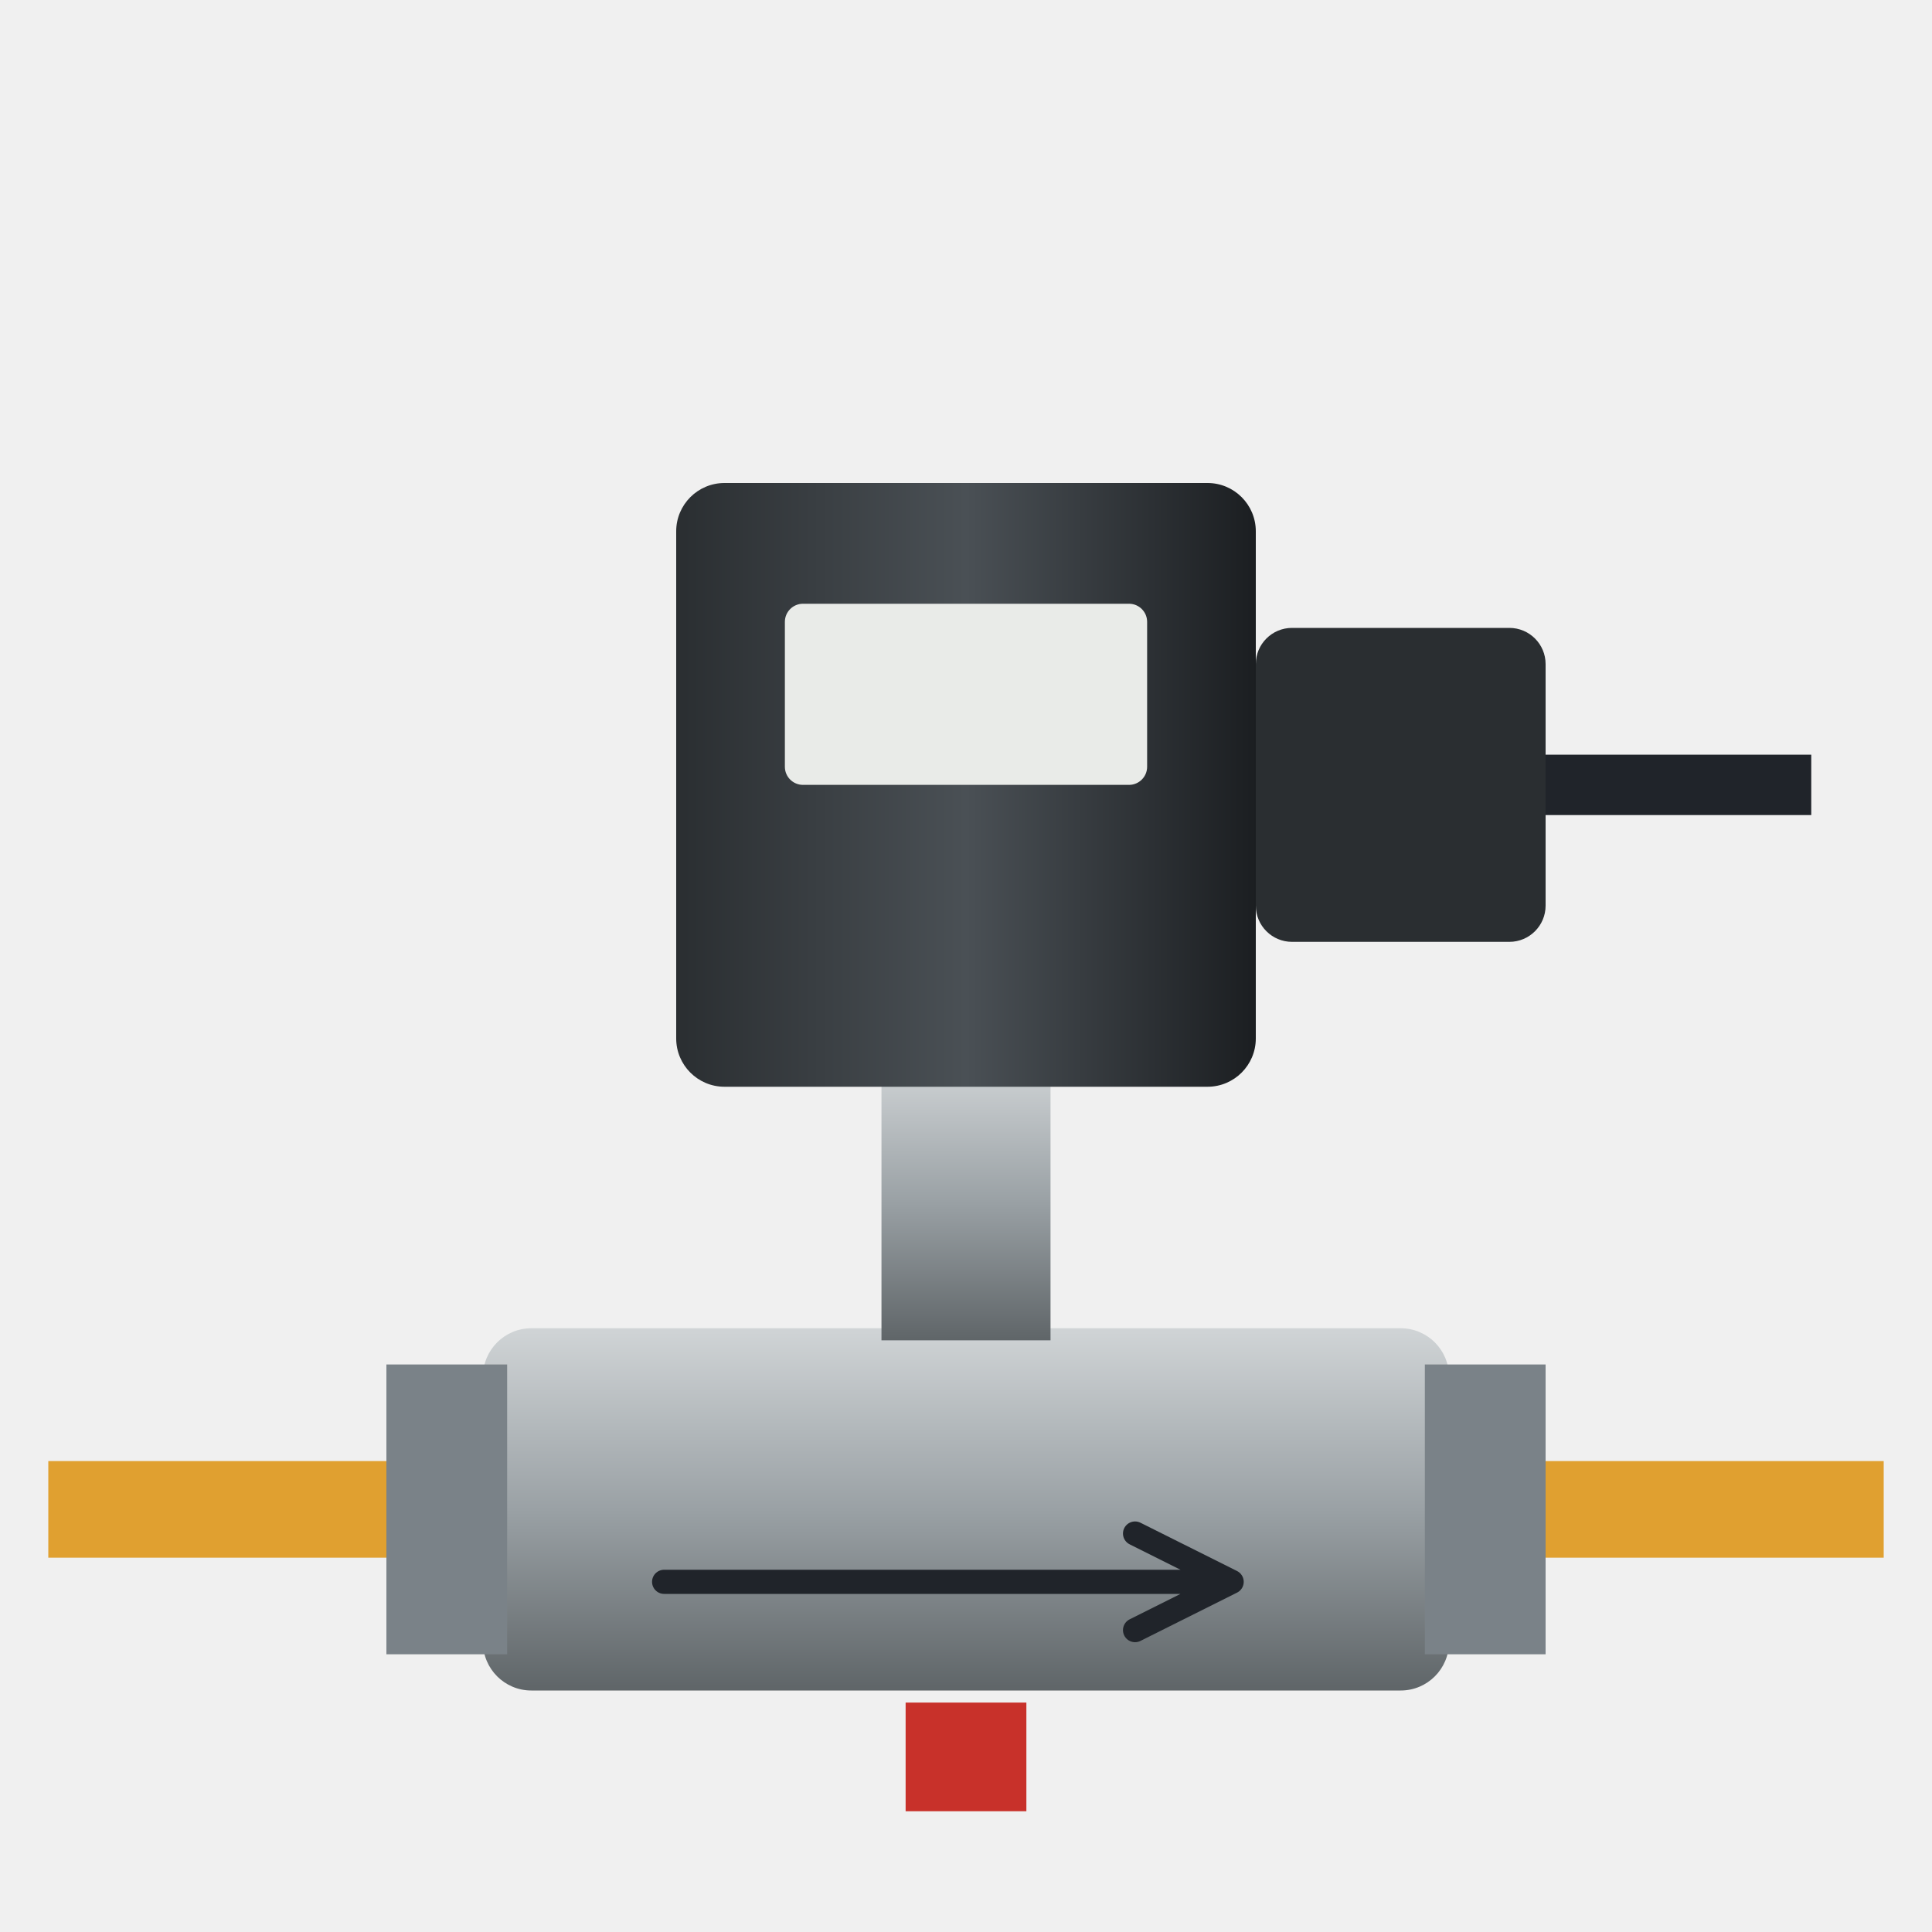
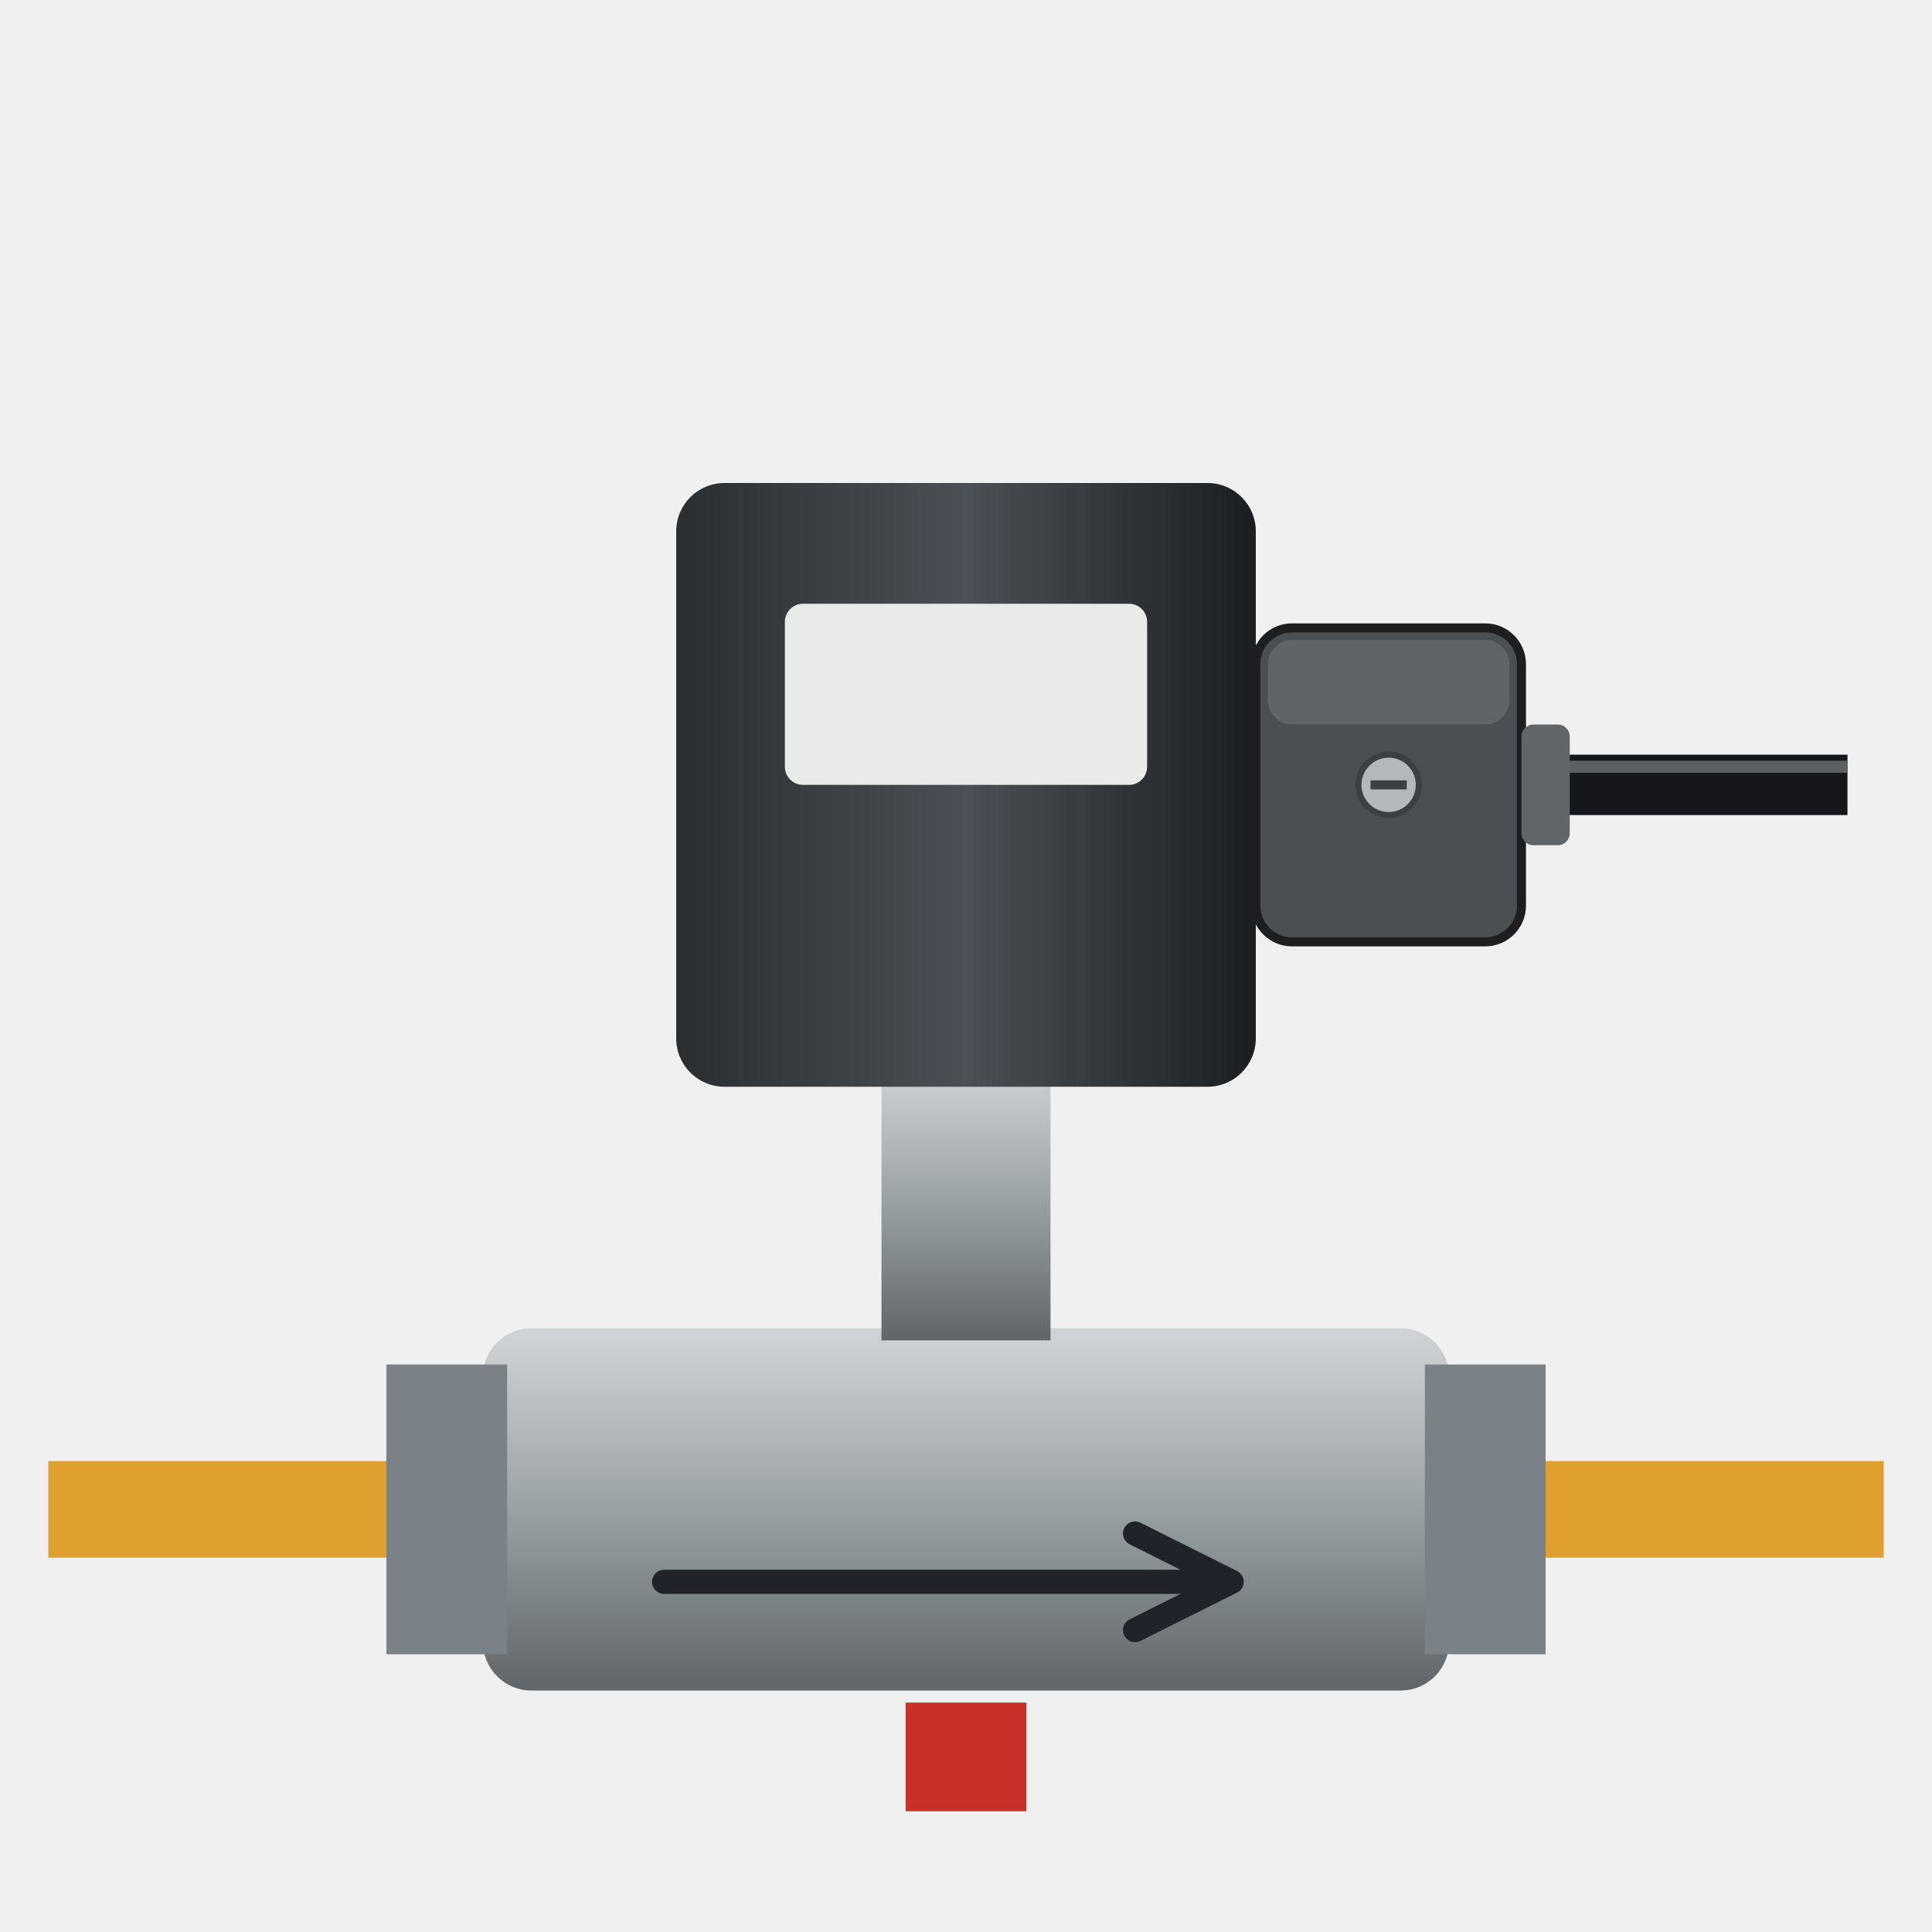
<svg xmlns="http://www.w3.org/2000/svg" width="320" height="320" viewBox="0 0 320 320">
  <defs>
    <linearGradient id="acero" x1="0" y1="0" x2="0" y2="1">
      <stop offset="0" stop-color="#d0d4d6" />
      <stop offset="0.5" stop-color="#9aa1a5" />
      <stop offset="1" stop-color="#5f6568" />
    </linearGradient>
    <linearGradient id="bobina" x1="0" y1="0" x2="1" y2="0">
      <stop offset="0" stop-color="#2a2e31" />
      <stop offset="0.5" stop-color="#4a5055" />
      <stop offset="1" stop-color="#1b1e21" />
    </linearGradient>
  </defs>
  <path d="M8,250 H312" stroke="#e0a030" stroke-width="16" />
  <rect x="80" y="220" width="160" height="60" rx="8" fill="url(#acero)" />
  <rect x="64" y="226" width="20" height="48" fill="#7a8288" />
  <rect x="236" y="226" width="20" height="48" fill="#7a8288" />
  <path d="M110,262 H200 M188,254 L204,262 L188,270" fill="none" stroke="#20242a" stroke-width="4" stroke-linecap="round" stroke-linejoin="round" />
  <rect x="146" y="176" width="28" height="46" fill="url(#acero)" />
  <rect x="112" y="80" width="96" height="100" rx="8" fill="url(#bobina)" />
  <rect x="130" y="100" width="60" height="30" rx="3" fill="#e9ebe8" />
-   <rect x="208" y="104" width="48" height="52" rx="6" fill="#2a2e31" />
-   <path d="M256,130 H300" stroke="#20242a" stroke-width="10" />
+   <path d="M256,130 H306" stroke="#15171a" stroke-width="10" />
+   <path d="M256,127 H306" stroke="#5a6064" stroke-width="2" />
+   <rect x="208" y="104" width="44" height="52" rx="6" fill="#4a4f53" stroke="#1c1e20" stroke-width="1.5" />
+   <rect x="210" y="106" width="40" height="14" rx="4" fill="#ffffff" opacity="0.12" />
+   <rect x="252" y="120" width="8" height="20" rx="2" fill="#5f6568" />
+   <circle cx="230" cy="130" r="5" fill="#b3b8ba" stroke="#3b4043" stroke-width="1" />
+   <path d="M227,130 H233" stroke="#3b4043" stroke-width="1.5" />
  <rect x="150" y="282" width="20" height="18" fill="#c8312a" />
</svg>
